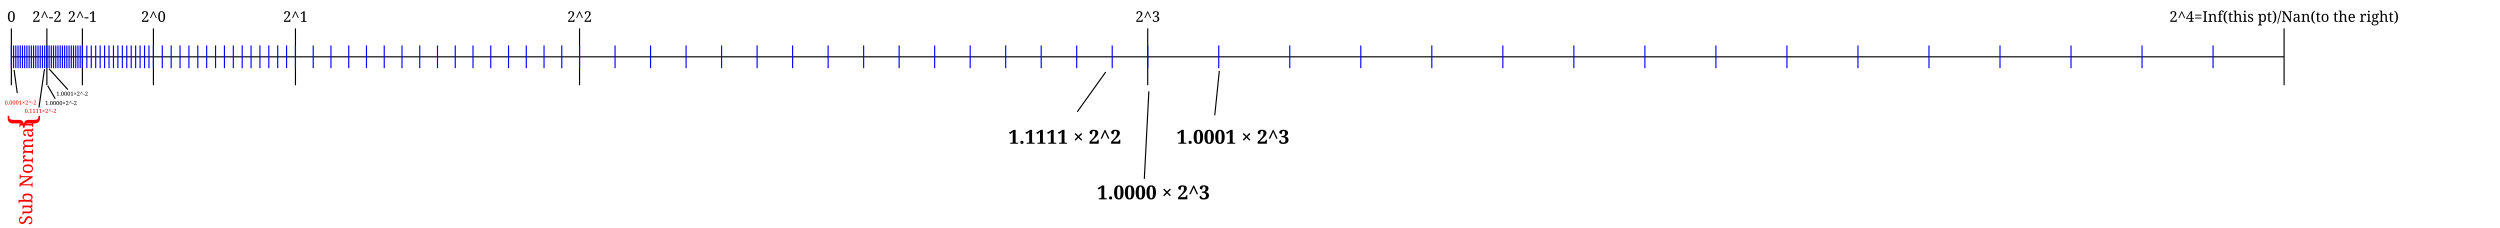
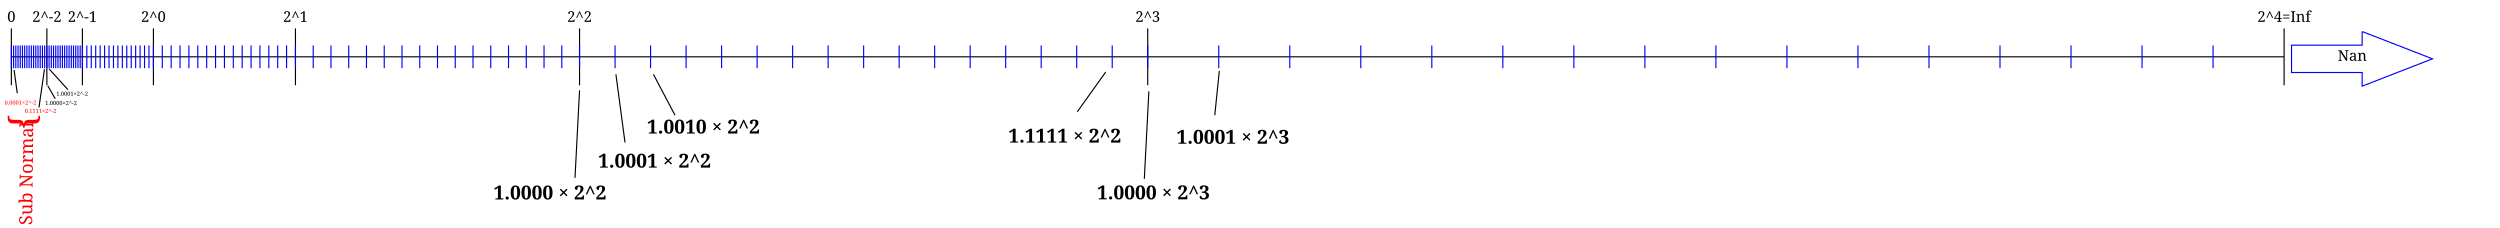
<svg xmlns="http://www.w3.org/2000/svg" width="2200" height="200">
  <g class="layer">
    <line fill="none" id="line" stroke="#000000" x1="10" x2="2010" y1="50" y2="50" />
    <line fill="none" id="mark_exp" stroke="#000000" x1="2010" x2="2010" y1="25" y2="75" />
-     <text fill="#000000" font-family="serif" font-size="13" id="svg_1" stroke="#0000ff" stroke-width="0" text-anchor="middle" x="2010" xml:space="preserve" y="19.217">2^4=Inf(this pt)/Nan(to the right)</text>
+     <text fill="#000000" font-family="serif" font-size="13" id="svg_1" stroke="#0000ff" stroke-width="0" style="cursor: move;" text-anchor="middle" x="2010" xml:space="preserve" y="19.217">2^4=Inf</text>
    <line fill="none" id="mark_exp" stroke="#000000" x1="1010" x2="1010" y1="25" y2="75" />
    <text fill="#000000" font-family="serif" font-size="13" id="svg_1" stroke="#0000ff" stroke-width="0" text-anchor="middle" x="1010" xml:space="preserve" y="19.217">2^3</text>
    <line fill="none" id="mark_fract" stroke="#0000FF" x1="1010" x2="1010" y1="40" y2="60" />
    <line fill="none" id="mark_fract" stroke="#0000FF" x1="1072.5" x2="1072.5" y1="40" y2="60" />
    <line fill="none" id="mark_fract" stroke="#0000FF" x1="1135" x2="1135" y1="40" y2="60" />
    <line fill="none" id="mark_fract" stroke="#0000FF" x1="1197.5" x2="1197.5" y1="40" y2="60" />
    <line fill="none" id="mark_fract" stroke="#0000FF" x1="1260" x2="1260" y1="40" y2="60" />
    <line fill="none" id="mark_fract" stroke="#0000FF" x1="1322.5" x2="1322.5" y1="40" y2="60" />
    <line fill="none" id="mark_fract" stroke="#0000FF" x1="1385" x2="1385" y1="40" y2="60" />
    <line fill="none" id="mark_fract" stroke="#0000FF" x1="1447.5" x2="1447.5" y1="40" y2="60" />
    <line fill="none" id="mark_fract" stroke="#0000FF" x1="1510" x2="1510" y1="40" y2="60" />
    <line fill="none" id="mark_fract" stroke="#0000FF" x1="1572.5" x2="1572.5" y1="40" y2="60" />
    <line fill="none" id="mark_fract" stroke="#0000FF" x1="1635" x2="1635" y1="40" y2="60" />
    <line fill="none" id="mark_fract" stroke="#0000FF" x1="1697.5" x2="1697.5" y1="40" y2="60" />
    <line fill="none" id="mark_fract" stroke="#0000FF" x1="1760" x2="1760" y1="40" y2="60" />
    <line fill="none" id="mark_fract" stroke="#0000FF" x1="1822.5" x2="1822.5" y1="40" y2="60" />
    <line fill="none" id="mark_fract" stroke="#0000FF" x1="1885" x2="1885" y1="40" y2="60" />
    <line fill="none" id="mark_fract" stroke="#0000FF" x1="1947.5" x2="1947.5" y1="40" y2="60" />
    <line fill="none" id="mark_exp" stroke="#000000" x1="510" x2="510" y1="25" y2="75" />
    <text fill="#000000" font-family="serif" font-size="13" id="svg_1" stroke="#0000ff" stroke-width="0" text-anchor="middle" x="510" xml:space="preserve" y="19.217">2^2</text>
    <line fill="none" id="mark_fract" stroke="#0000FF" x1="510" x2="510" y1="40" y2="60" />
    <line fill="none" id="mark_fract" stroke="#0000FF" x1="541.25" x2="541.25" y1="40" y2="60" />
    <line fill="none" id="mark_fract" stroke="#0000FF" x1="572.5" x2="572.5" y1="40" y2="60" />
    <line fill="none" id="mark_fract" stroke="#0000FF" x1="603.75" x2="603.75" y1="40" y2="60" />
    <line fill="none" id="mark_fract" stroke="#0000FF" x1="635" x2="635" y1="40" y2="60" />
    <line fill="none" id="mark_fract" stroke="#0000FF" x1="666.25" x2="666.25" y1="40" y2="60" />
    <line fill="none" id="mark_fract" stroke="#0000FF" x1="697.5" x2="697.5" y1="40" y2="60" />
    <line fill="none" id="mark_fract" stroke="#0000FF" x1="728.75" x2="728.75" y1="40" y2="60" />
    <line fill="none" id="mark_fract" stroke="#0000FF" x1="760" x2="760" y1="40" y2="60" />
    <line fill="none" id="mark_fract" stroke="#0000FF" x1="791.25" x2="791.25" y1="40" y2="60" />
    <line fill="none" id="mark_fract" stroke="#0000FF" x1="822.5" x2="822.5" y1="40" y2="60" />
    <line fill="none" id="mark_fract" stroke="#0000FF" x1="853.75" x2="853.75" y1="40" y2="60" />
    <line fill="none" id="mark_fract" stroke="#0000FF" x1="885" x2="885" y1="40" y2="60" />
    <line fill="none" id="mark_fract" stroke="#0000FF" x1="916.25" x2="916.25" y1="40" y2="60" />
    <line fill="none" id="mark_fract" stroke="#0000FF" x1="947.5" x2="947.5" y1="40" y2="60" />
    <line fill="none" id="mark_fract" stroke="#0000FF" x1="978.75" x2="978.75" y1="40" y2="60" />
    <line fill="none" id="mark_exp" stroke="#000000" x1="260" x2="260" y1="25" y2="75" />
    <text fill="#000000" font-family="serif" font-size="13" id="svg_1" stroke="#0000ff" stroke-width="0" text-anchor="middle" x="260" xml:space="preserve" y="19.217">2^1</text>
    <line fill="none" id="mark_fract" stroke="#0000FF" x1="260" x2="260" y1="40" y2="60" />
    <line fill="none" id="mark_fract" stroke="#0000FF" x1="275.625" x2="275.625" y1="40" y2="60" />
    <line fill="none" id="mark_fract" stroke="#0000FF" x1="291.25" x2="291.25" y1="40" y2="60" />
    <line fill="none" id="mark_fract" stroke="#0000FF" x1="306.875" x2="306.875" y1="40" y2="60" />
    <line fill="none" id="mark_fract" stroke="#0000FF" x1="322.5" x2="322.5" y1="40" y2="60" />
    <line fill="none" id="mark_fract" stroke="#0000FF" x1="338.125" x2="338.125" y1="40" y2="60" />
    <line fill="none" id="mark_fract" stroke="#0000FF" x1="353.75" x2="353.75" y1="40" y2="60" />
    <line fill="none" id="mark_fract" stroke="#0000FF" x1="369.375" x2="369.375" y1="40" y2="60" />
    <line fill="none" id="mark_fract" stroke="#0000FF" x1="385" x2="385" y1="40" y2="60" />
    <line fill="none" id="mark_fract" stroke="#0000FF" x1="400.625" x2="400.625" y1="40" y2="60" />
    <line fill="none" id="mark_fract" stroke="#0000FF" x1="416.25" x2="416.25" y1="40" y2="60" />
    <line fill="none" id="mark_fract" stroke="#0000FF" x1="431.875" x2="431.875" y1="40" y2="60" />
    <line fill="none" id="mark_fract" stroke="#0000FF" x1="447.5" x2="447.5" y1="40" y2="60" />
    <line fill="none" id="mark_fract" stroke="#0000FF" x1="463.125" x2="463.125" y1="40" y2="60" />
    <line fill="none" id="mark_fract" stroke="#0000FF" x1="478.75" x2="478.75" y1="40" y2="60" />
    <line fill="none" id="mark_fract" stroke="#0000FF" x1="494.375" x2="494.375" y1="40" y2="60" />
    <line fill="none" id="mark_exp" stroke="#000000" x1="135" x2="135" y1="25" y2="75" />
    <text fill="#000000" font-family="serif" font-size="13" id="svg_1" stroke="#0000ff" stroke-width="0" text-anchor="middle" x="135" xml:space="preserve" y="19.217">2^0</text>
    <line fill="none" id="mark_fract" stroke="#0000FF" x1="135" x2="135" y1="40" y2="60" />
    <line fill="none" id="mark_fract" stroke="#0000FF" x1="142.812" x2="142.812" y1="40" y2="60" />
    <line fill="none" id="mark_fract" stroke="#0000FF" x1="150.625" x2="150.625" y1="40" y2="60" />
    <line fill="none" id="mark_fract" stroke="#0000FF" x1="158.438" x2="158.438" y1="40" y2="60" />
    <line fill="none" id="mark_fract" stroke="#0000FF" x1="166.25" x2="166.25" y1="40" y2="60" />
    <line fill="none" id="mark_fract" stroke="#0000FF" x1="174.062" x2="174.062" y1="40" y2="60" />
    <line fill="none" id="mark_fract" stroke="#0000FF" x1="181.875" x2="181.875" y1="40" y2="60" />
    <line fill="none" id="mark_fract" stroke="#0000FF" x1="189.688" x2="189.688" y1="40" y2="60" />
    <line fill="none" id="mark_fract" stroke="#0000FF" x1="197.5" x2="197.5" y1="40" y2="60" />
    <line fill="none" id="mark_fract" stroke="#0000FF" x1="205.312" x2="205.312" y1="40" y2="60" />
    <line fill="none" id="mark_fract" stroke="#0000FF" x1="213.125" x2="213.125" y1="40" y2="60" />
    <line fill="none" id="mark_fract" stroke="#0000FF" x1="220.938" x2="220.938" y1="40" y2="60" />
    <line fill="none" id="mark_fract" stroke="#0000FF" x1="228.75" x2="228.75" y1="40" y2="60" />
    <line fill="none" id="mark_fract" stroke="#0000FF" x1="236.562" x2="236.562" y1="40" y2="60" />
    <line fill="none" id="mark_fract" stroke="#0000FF" x1="244.375" x2="244.375" y1="40" y2="60" />
    <line fill="none" id="mark_fract" stroke="#0000FF" x1="252.188" x2="252.188" y1="40" y2="60" />
    <line fill="none" id="mark_exp" stroke="#000000" x1="72.5" x2="72.5" y1="25" y2="75" />
    <text fill="#000000" font-family="serif" font-size="13" id="svg_1" stroke="#0000ff" stroke-width="0" text-anchor="middle" x="72.5" xml:space="preserve" y="19.217">2^-1</text>
    <line fill="none" id="mark_fract" stroke="#0000FF" x1="72.5" x2="72.5" y1="40" y2="60" />
    <line fill="none" id="mark_fract" stroke="#0000FF" x1="76.406" x2="76.406" y1="40" y2="60" />
    <line fill="none" id="mark_fract" stroke="#0000FF" x1="80.312" x2="80.312" y1="40" y2="60" />
    <line fill="none" id="mark_fract" stroke="#0000FF" x1="84.219" x2="84.219" y1="40" y2="60" />
    <line fill="none" id="mark_fract" stroke="#0000FF" x1="88.125" x2="88.125" y1="40" y2="60" />
    <line fill="none" id="mark_fract" stroke="#0000FF" x1="92.031" x2="92.031" y1="40" y2="60" />
    <line fill="none" id="mark_fract" stroke="#0000FF" x1="95.938" x2="95.938" y1="40" y2="60" />
    <line fill="none" id="mark_fract" stroke="#0000FF" x1="99.844" x2="99.844" y1="40" y2="60" />
    <line fill="none" id="mark_fract" stroke="#0000FF" x1="103.75" x2="103.75" y1="40" y2="60" />
    <line fill="none" id="mark_fract" stroke="#0000FF" x1="107.656" x2="107.656" y1="40" y2="60" />
    <line fill="none" id="mark_fract" stroke="#0000FF" x1="111.562" x2="111.562" y1="40" y2="60" />
    <line fill="none" id="mark_fract" stroke="#0000FF" x1="115.469" x2="115.469" y1="40" y2="60" />
    <line fill="none" id="mark_fract" stroke="#0000FF" x1="119.375" x2="119.375" y1="40" y2="60" />
    <line fill="none" id="mark_fract" stroke="#0000FF" x1="123.281" x2="123.281" y1="40" y2="60" />
    <line fill="none" id="mark_fract" stroke="#0000FF" x1="127.188" x2="127.188" y1="40" y2="60" />
    <line fill="none" id="mark_fract" stroke="#0000FF" x1="131.094" x2="131.094" y1="40" y2="60" />
    <line fill="none" id="mark_exp" stroke="#000000" x1="41.25" x2="41.25" y1="25" y2="75" />
    <text fill="#000000" font-family="serif" font-size="13" id="svg_1" stroke="#0000ff" stroke-width="0" text-anchor="middle" x="41.25" xml:space="preserve" y="19.217">2^-2</text>
    <line fill="none" id="mark_fract" stroke="#0000FF" x1="41.25" x2="41.25" y1="40" y2="60" />
    <line fill="none" id="mark_fract" stroke="#0000FF" x1="43.203" x2="43.203" y1="40" y2="60" />
    <line fill="none" id="mark_fract" stroke="#0000FF" x1="45.156" x2="45.156" y1="40" y2="60" />
    <line fill="none" id="mark_fract" stroke="#0000FF" x1="47.109" x2="47.109" y1="40" y2="60" />
    <line fill="none" id="mark_fract" stroke="#0000FF" x1="49.062" x2="49.062" y1="40" y2="60" />
    <line fill="none" id="mark_fract" stroke="#0000FF" x1="51.016" x2="51.016" y1="40" y2="60" />
    <line fill="none" id="mark_fract" stroke="#0000FF" x1="52.969" x2="52.969" y1="40" y2="60" />
    <line fill="none" id="mark_fract" stroke="#0000FF" x1="54.922" x2="54.922" y1="40" y2="60" />
    <line fill="none" id="mark_fract" stroke="#0000FF" x1="56.875" x2="56.875" y1="40" y2="60" />
    <line fill="none" id="mark_fract" stroke="#0000FF" x1="58.828" x2="58.828" y1="40" y2="60" />
    <line fill="none" id="mark_fract" stroke="#0000FF" x1="60.781" x2="60.781" y1="40" y2="60" />
    <line fill="none" id="mark_fract" stroke="#0000FF" x1="62.734" x2="62.734" y1="40" y2="60" />
    <line fill="none" id="mark_fract" stroke="#0000FF" x1="64.688" x2="64.688" y1="40" y2="60" />
    <line fill="none" id="mark_fract" stroke="#0000FF" x1="66.641" x2="66.641" y1="40" y2="60" />
    <line fill="none" id="mark_fract" stroke="#0000FF" x1="68.594" x2="68.594" y1="40" y2="60" />
    <line fill="none" id="mark_fract" stroke="#0000FF" x1="70.547" x2="70.547" y1="40" y2="60" />
    <line fill="none" id="mark_exp" stroke="#000000" x1="10" x2="10" y1="25" y2="75" />
    <text fill="#000000" font-family="serif" font-size="13" id="svg_1" stroke="#0000ff" stroke-width="0" text-anchor="middle" x="10" xml:space="preserve" y="19.217">0</text>
    <line fill="none" id="mark_fract" stroke="#0000FF" x1="10" x2="10" y1="40" y2="60" />
    <line fill="none" id="mark_fract" stroke="#0000FF" x1="11.953" x2="11.953" y1="40" y2="60" />
    <line fill="none" id="mark_fract" stroke="#0000FF" x1="13.906" x2="13.906" y1="40" y2="60" />
    <line fill="none" id="mark_fract" stroke="#0000FF" x1="15.859" x2="15.859" y1="40" y2="60" />
    <line fill="none" id="mark_fract" stroke="#0000FF" x1="17.812" x2="17.812" y1="40" y2="60" />
    <line fill="none" id="mark_fract" stroke="#0000FF" x1="19.766" x2="19.766" y1="40" y2="60" />
    <line fill="none" id="mark_fract" stroke="#0000FF" x1="21.719" x2="21.719" y1="40" y2="60" />
    <line fill="none" id="mark_fract" stroke="#0000FF" x1="23.672" x2="23.672" y1="40" y2="60" />
    <line fill="none" id="mark_fract" stroke="#0000FF" x1="25.625" x2="25.625" y1="40" y2="60" />
    <line fill="none" id="mark_fract" stroke="#0000FF" x1="27.578" x2="27.578" y1="40" y2="60" />
    <line fill="none" id="mark_fract" stroke="#0000FF" x1="29.531" x2="29.531" y1="40" y2="60" />
    <line fill="none" id="mark_fract" stroke="#0000FF" x1="31.484" x2="31.484" y1="40" y2="60" />
    <line fill="none" id="mark_fract" stroke="#0000FF" x1="33.438" x2="33.438" y1="40" y2="60" />
    <line fill="none" id="mark_fract" stroke="#0000FF" x1="35.391" x2="35.391" y1="40" y2="60" />
    <line fill="none" id="mark_fract" stroke="#0000FF" x1="37.344" x2="37.344" y1="40" y2="60" />
    <line fill="none" id="mark_fract" stroke="#0000FF" x1="39.297" x2="39.297" y1="40" y2="60" />
    <text fill="#ff0000" font-family="serif" font-size="16" id="svg_2" stroke="#0000ff" stroke-width="0" text-anchor="middle" transform="rotate(-89.3489, 23.4, 152.625)" x="23.4" xml:space="preserve" y="158">Sub Normal</text>
    <text fill="#000000" font-family="serif" font-size="17" font-weight="bold" id="svg_3" stroke="#000000" stroke-width="0" text-anchor="middle" x="1015" xml:space="preserve" y="175.4">1.0000 × 2^3</text>
-     <text fill="#000000" font-family="serif" font-size="17" font-weight="bold" id="svg_4" stroke="#000000" stroke-width="0" text-anchor="middle" transform="matrix(1, 0, 0, 1, 0, 0)" x="937" xml:space="preserve" y="126.5">1.1111 × 2^2</text>
+     <text fill="#000000" font-family="serif" font-size="17" font-weight="bold" id="svg_4" stroke="#000000" stroke-width="0" text-anchor="middle" x="937" xml:space="preserve" y="125.5">1.1111 × 2^2</text>
    <text fill="#000000" font-family="serif" font-size="17" font-weight="bold" id="svg_5" stroke="#000000" stroke-width="0" text-anchor="middle" transform="matrix(1, 0, 0, 1, 0, 0)" x="1085" xml:space="preserve" y="126.5">1.0001 × 2^3</text>
-     <line fill="none" id="svg_6" stroke="#000000" transform="matrix(1, 0, 0, 1, 0, 0)" x1="948" x2="973" y1="98.4" y2="63.4" />
+     <line fill="none" id="svg_6" stroke="#000000" x1="948" x2="973" y1="98.4" y2="63.4" />
    <line fill="none" id="svg_8" stroke="#000000" x1="1069" x2="1073" y1="101.4" y2="62.4" />
    <line fill="none" id="svg_10" stroke="#000000" x1="1007" x2="1011" y1="157.4" y2="80.4" />
    <text fill="#ff0000" font-family="serif" font-size="5" id="svg_11" stroke="#000000" stroke-width="0" text-anchor="middle" transform="matrix(1, 0, 0, 1, 0, 0)" x="35.657" xml:space="preserve" y="99.4">0.1111×2^-2</text>
    <text fill="#000000" font-family="serif" font-size="5" id="svg_12" stroke="#000000" stroke-width="0" text-anchor="middle" x="53.714" xml:space="preserve" y="92.429">1.0000×2^-2</text>
    <text fill="#000000" font-family="serif" font-size="5" id="svg_13" stroke="#000000" stroke-width="0" text-anchor="middle" x="63.486" xml:space="preserve" y="84.257">1.0001×2^-2</text>
    <text fill="#ff0000" font-family="serif" font-size="5" id="svg_14" stroke="#000000" stroke-width="0" text-anchor="middle" transform="rotate(-0.362472, 18.0571, 90.4286)" x="18.057" xml:space="preserve" y="92.029">0.0001×2^-2</text>
    <line fill="none" id="svg_15" stroke="#000000" x1="15.2" x2="12.4" y1="82" y2="61.6" />
    <line fill="none" id="svg_19" stroke="#000000" x1="34.286" x2="39.143" y1="94.571" y2="60.857" />
    <line fill="none" id="svg_20" stroke="#000000" x1="48.571" x2="42" y1="86.857" y2="75.429" />
    <line fill="none" id="svg_21" stroke="#000000" x1="59.714" x2="43.143" y1="78.857" y2="60.571" />
    <text fill="#ff0000" font-family="serif" font-size="32" id="svg_7" stroke="#000000" stroke-width="0" text-anchor="middle" transform="rotate(-90, 20.4, 107.143)" x="20.4" xml:space="preserve" y="117.84">{</text>
+     <text fill="#000000" font-family="serif" font-size="17" font-weight="bold" id="svg_9" stroke="#000000" stroke-width="0" style="cursor: move;" text-anchor="middle" transform="matrix(1, 0, 0, 1, 0, 0)" x="484" xml:space="preserve" y="175.5">1.0000 × 2^2</text>
+     <line fill="none" id="svg_16" stroke="#000000" x1="506" x2="510" y1="156.5" y2="79.5" />
+     <text fill="#000000" font-family="serif" font-size="17" font-weight="bold" id="svg_17" stroke="#000000" stroke-width="0" style="cursor: move;" text-anchor="middle" transform="matrix(1, 0, 0, 1, 0, 0)" x="576" xml:space="preserve" y="147.5">1.0001 × 2^2</text>
+     <line fill="none" id="svg_18" stroke="#000000" x1="542" x2="550" y1="65.4" y2="125.4" />
+     <text fill="#000000" font-family="serif" font-size="17" font-weight="bold" id="svg_22" stroke="#000000" stroke-width="0" style="cursor: move;" text-anchor="middle" x="619" xml:space="preserve" y="117.5">1.0010 × 2^2</text>
+     <line fill="none" id="svg_23" stroke="#000000" x1="575" x2="594" y1="65.4" y2="101.4" />
+     <text fill="#000000" font-family="serif" font-size="13" id="svg_24" stroke="#0000ff" stroke-width="0" style="cursor: move;" text-anchor="middle" transform="matrix(1, 0, 0, 1, 0, 0)" x="2070" xml:space="preserve" y="53.5">Nan</text>
+     <path d="m2054.522,51.629l24.023,-61.851l24.023,61.851l-12.012,0l0,62.149l-24.023,0l0,-62.149l-12.012,0z" fill="#000000" fill-opacity="0" id="svg_25" stroke="#0000ff" transform="rotate(90, 2078.55, 51.7773)" />
  </g>
</svg>
